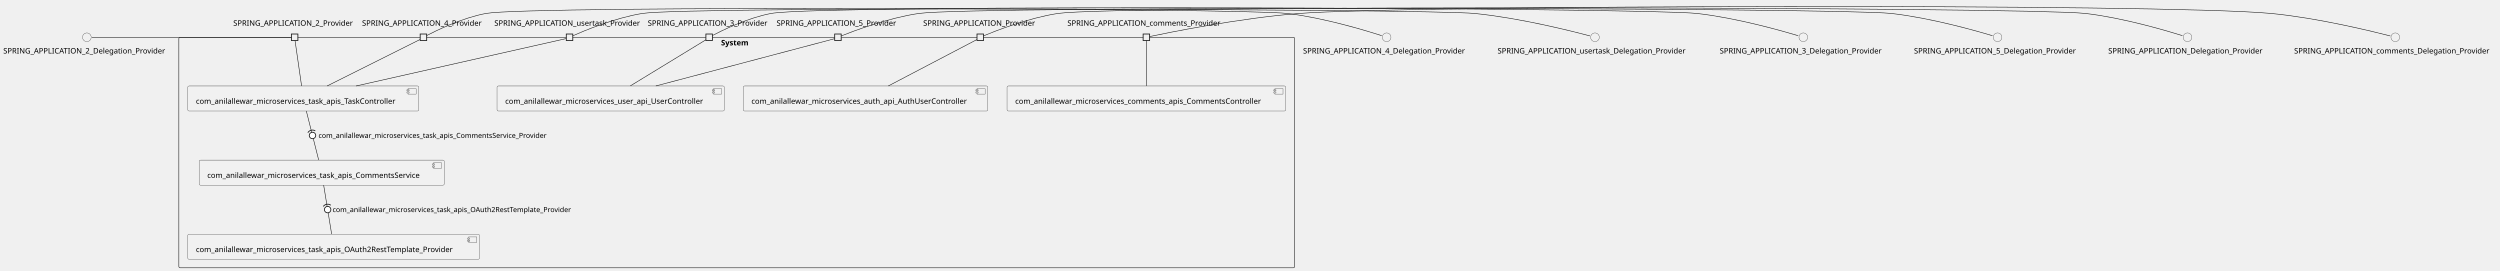
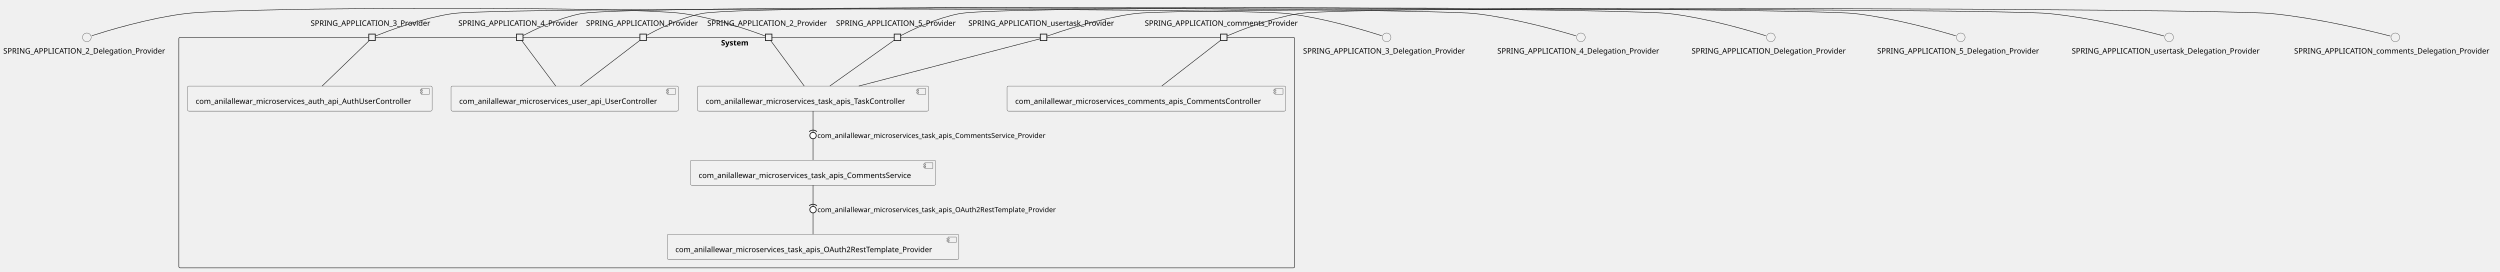
- <svg xmlns="http://www.w3.org/2000/svg" xmlns:xlink="http://www.w3.org/1999/xlink" contentStyleType="text/css" height="500px" preserveAspectRatio="none" style="width:4620px;height:500px;background:#FFFFFF;" version="1.1" viewBox="0 0 4620 500" width="4620px" zoomAndPan="magnify">
+ <svg xmlns="http://www.w3.org/2000/svg" xmlns:xlink="http://www.w3.org/1999/xlink" contentStyleType="text/css" height="501px" preserveAspectRatio="none" style="width:4620px;height:501px;background:#FFFFFF;" version="1.1" viewBox="0 0 4620 501" width="4620px" zoomAndPan="magnify">
  <defs />
  <g>
    <g id="cluster_System">
-       <rect fill="none" height="426" rx="2.5" ry="2.5" style="stroke:#181818;stroke-width:1.0;" width="2062" x="330.5" y="68.87" />
-       <text fill="#000000" font-family="sans-serif" font-size="14" font-weight="bold" lengthAdjust="spacing" textLength="58" x="1332.5" y="83.865">System</text>
+       <rect fill="none" height="426" rx="2.5" ry="2.5" style="stroke:#181818;stroke-width:1.0;" width="2062" x="330.5" y="69.01" />
+       <text fill="#000000" font-family="sans-serif" font-size="14" font-weight="bold" lengthAdjust="spacing" textLength="58" x="1332.5" y="84.005">System</text>
    </g>
    <g id="elem_com_anilallewar_microservices_auth_api_AuthUserController">
-       <a href="anilallewar-microservices-basics-spring-boot.repository#_mULbenb3Ee-Zb_6FHIGTkg" target="_top" title="anilallewar-microservices-basics-spring-boot.repository#_mULbenb3Ee-Zb_6FHIGTkg" xlink:actuate="onRequest" xlink:href="anilallewar-microservices-basics-spring-boot.repository#_mULbenb3Ee-Zb_6FHIGTkg" xlink:show="new" xlink:title="anilallewar-microservices-basics-spring-boot.repository#_mULbenb3Ee-Zb_6FHIGTkg" xlink:type="simple">
-         <rect fill="#F1F1F1" height="46.297" rx="2.5" ry="2.5" style="stroke:#181818;stroke-width:0.5;" width="452" x="1373.5" y="158.87" />
-         <rect fill="#F1F1F1" height="10" style="stroke:#181818;stroke-width:0.5;" width="15" x="1805.5" y="163.87" />
-         <rect fill="#F1F1F1" height="2" style="stroke:#181818;stroke-width:0.5;" width="4" x="1803.5" y="165.87" />
-         <rect fill="#F1F1F1" height="2" style="stroke:#181818;stroke-width:0.5;" width="4" x="1803.5" y="169.87" />
-         <text fill="#000000" font-family="sans-serif" font-size="14" lengthAdjust="spacing" textLength="412" x="1388.5" y="191.865">com_anilallewar_microservices_auth_api_AuthUserController</text>
+       <a href="anilallewar-microservices-basics-spring-boot.repository#_fKMuunfAEe-9CYn1CQrWyQ" target="_top" title="anilallewar-microservices-basics-spring-boot.repository#_fKMuunfAEe-9CYn1CQrWyQ" xlink:actuate="onRequest" xlink:href="anilallewar-microservices-basics-spring-boot.repository#_fKMuunfAEe-9CYn1CQrWyQ" xlink:show="new" xlink:title="anilallewar-microservices-basics-spring-boot.repository#_fKMuunfAEe-9CYn1CQrWyQ" xlink:type="simple">
+         <rect fill="#F1F1F1" height="46.297" rx="2.5" ry="2.5" style="stroke:#181818;stroke-width:0.5;" width="452" x="346.5" y="159.01" />
+         <rect fill="#F1F1F1" height="10" style="stroke:#181818;stroke-width:0.5;" width="15" x="778.5" y="164.01" />
+         <rect fill="#F1F1F1" height="2" style="stroke:#181818;stroke-width:0.5;" width="4" x="776.5" y="166.01" />
+         <rect fill="#F1F1F1" height="2" style="stroke:#181818;stroke-width:0.5;" width="4" x="776.5" y="170.01" />
+         <text fill="#000000" font-family="sans-serif" font-size="14" lengthAdjust="spacing" textLength="412" x="361.5" y="192.005">com_anilallewar_microservices_auth_api_AuthUserController</text>
      </a>
    </g>
    <g id="elem_com_anilallewar_microservices_comments_apis_CommentsController">
-       <a href="anilallewar-microservices-basics-spring-boot.repository#_mULbenb3Ee-Zb_6FHIGTkg" target="_top" title="anilallewar-microservices-basics-spring-boot.repository#_mULbenb3Ee-Zb_6FHIGTkg" xlink:actuate="onRequest" xlink:href="anilallewar-microservices-basics-spring-boot.repository#_mULbenb3Ee-Zb_6FHIGTkg" xlink:show="new" xlink:title="anilallewar-microservices-basics-spring-boot.repository#_mULbenb3Ee-Zb_6FHIGTkg" xlink:type="simple">
-         <rect fill="#F1F1F1" height="46.297" rx="2.5" ry="2.5" style="stroke:#181818;stroke-width:0.5;" width="515" x="1861" y="158.87" />
-         <rect fill="#F1F1F1" height="10" style="stroke:#181818;stroke-width:0.5;" width="15" x="2356" y="163.87" />
-         <rect fill="#F1F1F1" height="2" style="stroke:#181818;stroke-width:0.5;" width="4" x="2354" y="165.87" />
-         <rect fill="#F1F1F1" height="2" style="stroke:#181818;stroke-width:0.5;" width="4" x="2354" y="169.87" />
-         <text fill="#000000" font-family="sans-serif" font-size="14" lengthAdjust="spacing" textLength="475" x="1876" y="191.865">com_anilallewar_microservices_comments_apis_CommentsController</text>
+       <a href="anilallewar-microservices-basics-spring-boot.repository#_fKMuunfAEe-9CYn1CQrWyQ" target="_top" title="anilallewar-microservices-basics-spring-boot.repository#_fKMuunfAEe-9CYn1CQrWyQ" xlink:actuate="onRequest" xlink:href="anilallewar-microservices-basics-spring-boot.repository#_fKMuunfAEe-9CYn1CQrWyQ" xlink:show="new" xlink:title="anilallewar-microservices-basics-spring-boot.repository#_fKMuunfAEe-9CYn1CQrWyQ" xlink:type="simple">
+         <rect fill="#F1F1F1" height="46.297" rx="2.5" ry="2.5" style="stroke:#181818;stroke-width:0.5;" width="515" x="1861" y="159.01" />
+         <rect fill="#F1F1F1" height="10" style="stroke:#181818;stroke-width:0.5;" width="15" x="2356" y="164.01" />
+         <rect fill="#F1F1F1" height="2" style="stroke:#181818;stroke-width:0.5;" width="4" x="2354" y="166.01" />
+         <rect fill="#F1F1F1" height="2" style="stroke:#181818;stroke-width:0.5;" width="4" x="2354" y="170.01" />
+         <text fill="#000000" font-family="sans-serif" font-size="14" lengthAdjust="spacing" textLength="475" x="1876" y="192.005">com_anilallewar_microservices_comments_apis_CommentsController</text>
      </a>
    </g>
    <g id="elem_com_anilallewar_microservices_task_apis_CommentsService">
-       <a href="anilallewar-microservices-basics-spring-boot.repository#_mULbenb3Ee-Zb_6FHIGTkg" target="_top" title="anilallewar-microservices-basics-spring-boot.repository#_mULbenb3Ee-Zb_6FHIGTkg" xlink:actuate="onRequest" xlink:href="anilallewar-microservices-basics-spring-boot.repository#_mULbenb3Ee-Zb_6FHIGTkg" xlink:show="new" xlink:title="anilallewar-microservices-basics-spring-boot.repository#_mULbenb3Ee-Zb_6FHIGTkg" xlink:type="simple">
-         <rect fill="#F1F1F1" height="46.297" rx="2.5" ry="2.5" style="stroke:#181818;stroke-width:0.5;" width="453" x="368" y="295.87" />
-         <rect fill="#F1F1F1" height="10" style="stroke:#181818;stroke-width:0.5;" width="15" x="801" y="300.87" />
-         <rect fill="#F1F1F1" height="2" style="stroke:#181818;stroke-width:0.5;" width="4" x="799" y="302.87" />
-         <rect fill="#F1F1F1" height="2" style="stroke:#181818;stroke-width:0.5;" width="4" x="799" y="306.87" />
-         <text fill="#000000" font-family="sans-serif" font-size="14" lengthAdjust="spacing" textLength="413" x="383" y="328.865">com_anilallewar_microservices_task_apis_CommentsService</text>
+       <a href="anilallewar-microservices-basics-spring-boot.repository#_fKMuunfAEe-9CYn1CQrWyQ" target="_top" title="anilallewar-microservices-basics-spring-boot.repository#_fKMuunfAEe-9CYn1CQrWyQ" xlink:actuate="onRequest" xlink:href="anilallewar-microservices-basics-spring-boot.repository#_fKMuunfAEe-9CYn1CQrWyQ" xlink:show="new" xlink:title="anilallewar-microservices-basics-spring-boot.repository#_fKMuunfAEe-9CYn1CQrWyQ" xlink:type="simple">
+         <rect fill="#F1F1F1" height="46.297" rx="2.5" ry="2.5" style="stroke:#181818;stroke-width:0.5;" width="453" x="1276" y="296.01" />
+         <rect fill="#F1F1F1" height="10" style="stroke:#181818;stroke-width:0.5;" width="15" x="1709" y="301.01" />
+         <rect fill="#F1F1F1" height="2" style="stroke:#181818;stroke-width:0.5;" width="4" x="1707" y="303.01" />
+         <rect fill="#F1F1F1" height="2" style="stroke:#181818;stroke-width:0.5;" width="4" x="1707" y="307.01" />
+         <text fill="#000000" font-family="sans-serif" font-size="14" lengthAdjust="spacing" textLength="413" x="1291" y="329.005">com_anilallewar_microservices_task_apis_CommentsService</text>
      </a>
    </g>
    <g id="elem_com_anilallewar_microservices_task_apis_OAuth2RestTemplate_Provider">
-       <a href="anilallewar-microservices-basics-spring-boot.repository#_mULbenb3Ee-Zb_6FHIGTkg" target="_top" title="anilallewar-microservices-basics-spring-boot.repository#_mULbenb3Ee-Zb_6FHIGTkg" xlink:actuate="onRequest" xlink:href="anilallewar-microservices-basics-spring-boot.repository#_mULbenb3Ee-Zb_6FHIGTkg" xlink:show="new" xlink:title="anilallewar-microservices-basics-spring-boot.repository#_mULbenb3Ee-Zb_6FHIGTkg" xlink:type="simple">
-         <rect fill="#F1F1F1" height="46.297" rx="2.5" ry="2.5" style="stroke:#181818;stroke-width:0.5;" width="539" x="347" y="432.87" />
-         <rect fill="#F1F1F1" height="10" style="stroke:#181818;stroke-width:0.5;" width="15" x="866" y="437.87" />
-         <rect fill="#F1F1F1" height="2" style="stroke:#181818;stroke-width:0.5;" width="4" x="864" y="439.87" />
-         <rect fill="#F1F1F1" height="2" style="stroke:#181818;stroke-width:0.5;" width="4" x="864" y="443.87" />
-         <text fill="#000000" font-family="sans-serif" font-size="14" lengthAdjust="spacing" textLength="499" x="362" y="465.865">com_anilallewar_microservices_task_apis_OAuth2RestTemplate_Provider</text>
+       <a href="anilallewar-microservices-basics-spring-boot.repository#_fKMuunfAEe-9CYn1CQrWyQ" target="_top" title="anilallewar-microservices-basics-spring-boot.repository#_fKMuunfAEe-9CYn1CQrWyQ" xlink:actuate="onRequest" xlink:href="anilallewar-microservices-basics-spring-boot.repository#_fKMuunfAEe-9CYn1CQrWyQ" xlink:show="new" xlink:title="anilallewar-microservices-basics-spring-boot.repository#_fKMuunfAEe-9CYn1CQrWyQ" xlink:type="simple">
+         <rect fill="#F1F1F1" height="46.297" rx="2.5" ry="2.5" style="stroke:#181818;stroke-width:0.5;" width="539" x="1233" y="433.01" />
+         <rect fill="#F1F1F1" height="10" style="stroke:#181818;stroke-width:0.5;" width="15" x="1752" y="438.01" />
+         <rect fill="#F1F1F1" height="2" style="stroke:#181818;stroke-width:0.5;" width="4" x="1750" y="440.01" />
+         <rect fill="#F1F1F1" height="2" style="stroke:#181818;stroke-width:0.5;" width="4" x="1750" y="444.01" />
+         <text fill="#000000" font-family="sans-serif" font-size="14" lengthAdjust="spacing" textLength="499" x="1248" y="466.005">com_anilallewar_microservices_task_apis_OAuth2RestTemplate_Provider</text>
      </a>
    </g>
    <g id="elem_com_anilallewar_microservices_task_apis_TaskController">
-       <a href="anilallewar-microservices-basics-spring-boot.repository#_mULbenb3Ee-Zb_6FHIGTkg" target="_top" title="anilallewar-microservices-basics-spring-boot.repository#_mULbenb3Ee-Zb_6FHIGTkg" xlink:actuate="onRequest" xlink:href="anilallewar-microservices-basics-spring-boot.repository#_mULbenb3Ee-Zb_6FHIGTkg" xlink:show="new" xlink:title="anilallewar-microservices-basics-spring-boot.repository#_mULbenb3Ee-Zb_6FHIGTkg" xlink:type="simple">
-         <rect fill="#F1F1F1" height="46.297" rx="2.5" ry="2.5" style="stroke:#181818;stroke-width:0.5;" width="427" x="347" y="158.87" />
-         <rect fill="#F1F1F1" height="10" style="stroke:#181818;stroke-width:0.5;" width="15" x="754" y="163.87" />
-         <rect fill="#F1F1F1" height="2" style="stroke:#181818;stroke-width:0.5;" width="4" x="752" y="165.87" />
-         <rect fill="#F1F1F1" height="2" style="stroke:#181818;stroke-width:0.5;" width="4" x="752" y="169.87" />
-         <text fill="#000000" font-family="sans-serif" font-size="14" lengthAdjust="spacing" textLength="387" x="362" y="191.865">com_anilallewar_microservices_task_apis_TaskController</text>
+       <a href="anilallewar-microservices-basics-spring-boot.repository#_fKMuunfAEe-9CYn1CQrWyQ" target="_top" title="anilallewar-microservices-basics-spring-boot.repository#_fKMuunfAEe-9CYn1CQrWyQ" xlink:actuate="onRequest" xlink:href="anilallewar-microservices-basics-spring-boot.repository#_fKMuunfAEe-9CYn1CQrWyQ" xlink:show="new" xlink:title="anilallewar-microservices-basics-spring-boot.repository#_fKMuunfAEe-9CYn1CQrWyQ" xlink:type="simple">
+         <rect fill="#F1F1F1" height="46.297" rx="2.5" ry="2.5" style="stroke:#181818;stroke-width:0.5;" width="427" x="1289" y="159.01" />
+         <rect fill="#F1F1F1" height="10" style="stroke:#181818;stroke-width:0.5;" width="15" x="1696" y="164.01" />
+         <rect fill="#F1F1F1" height="2" style="stroke:#181818;stroke-width:0.5;" width="4" x="1694" y="166.01" />
+         <rect fill="#F1F1F1" height="2" style="stroke:#181818;stroke-width:0.5;" width="4" x="1694" y="170.01" />
+         <text fill="#000000" font-family="sans-serif" font-size="14" lengthAdjust="spacing" textLength="387" x="1304" y="192.005">com_anilallewar_microservices_task_apis_TaskController</text>
      </a>
    </g>
    <g id="elem_com_anilallewar_microservices_user_api_UserController">
-       <a href="anilallewar-microservices-basics-spring-boot.repository#_mULbenb3Ee-Zb_6FHIGTkg" target="_top" title="anilallewar-microservices-basics-spring-boot.repository#_mULbenb3Ee-Zb_6FHIGTkg" xlink:actuate="onRequest" xlink:href="anilallewar-microservices-basics-spring-boot.repository#_mULbenb3Ee-Zb_6FHIGTkg" xlink:show="new" xlink:title="anilallewar-microservices-basics-spring-boot.repository#_mULbenb3Ee-Zb_6FHIGTkg" xlink:type="simple">
-         <rect fill="#F1F1F1" height="46.297" rx="2.5" ry="2.5" style="stroke:#181818;stroke-width:0.5;" width="420" x="918.5" y="158.87" />
-         <rect fill="#F1F1F1" height="10" style="stroke:#181818;stroke-width:0.5;" width="15" x="1318.5" y="163.87" />
-         <rect fill="#F1F1F1" height="2" style="stroke:#181818;stroke-width:0.5;" width="4" x="1316.5" y="165.87" />
-         <rect fill="#F1F1F1" height="2" style="stroke:#181818;stroke-width:0.5;" width="4" x="1316.5" y="169.87" />
-         <text fill="#000000" font-family="sans-serif" font-size="14" lengthAdjust="spacing" textLength="380" x="933.5" y="191.865">com_anilallewar_microservices_user_api_UserController</text>
+       <a href="anilallewar-microservices-basics-spring-boot.repository#_fKMuunfAEe-9CYn1CQrWyQ" target="_top" title="anilallewar-microservices-basics-spring-boot.repository#_fKMuunfAEe-9CYn1CQrWyQ" xlink:actuate="onRequest" xlink:href="anilallewar-microservices-basics-spring-boot.repository#_fKMuunfAEe-9CYn1CQrWyQ" xlink:show="new" xlink:title="anilallewar-microservices-basics-spring-boot.repository#_fKMuunfAEe-9CYn1CQrWyQ" xlink:type="simple">
+         <rect fill="#F1F1F1" height="46.297" rx="2.5" ry="2.5" style="stroke:#181818;stroke-width:0.5;" width="420" x="833.5" y="159.01" />
+         <rect fill="#F1F1F1" height="10" style="stroke:#181818;stroke-width:0.5;" width="15" x="1233.5" y="164.01" />
+         <rect fill="#F1F1F1" height="2" style="stroke:#181818;stroke-width:0.5;" width="4" x="1231.5" y="166.01" />
+         <rect fill="#F1F1F1" height="2" style="stroke:#181818;stroke-width:0.5;" width="4" x="1231.5" y="170.01" />
+         <text fill="#000000" font-family="sans-serif" font-size="14" lengthAdjust="spacing" textLength="380" x="848.5" y="192.005">com_anilallewar_microservices_user_api_UserController</text>
      </a>
    </g>
-     <text fill="#000000" font-family="sans-serif" font-size="14" lengthAdjust="spacing" textLength="227" x="431" y="47.568">SPRING_APPLICATION_2_Provider</text>
-     <rect fill="#F1F1F1" height="12" style="stroke:#181818;stroke-width:1.5;" width="12" x="538.5" y="62.87" />
-     <text fill="#000000" font-family="sans-serif" font-size="14" lengthAdjust="spacing" textLength="227" x="1197" y="47.568">SPRING_APPLICATION_3_Provider</text>
-     <rect fill="#F1F1F1" height="12" style="stroke:#181818;stroke-width:1.5;" width="12" x="1304.5" y="62.87" />
-     <text fill="#000000" font-family="sans-serif" font-size="14" lengthAdjust="spacing" textLength="227" x="669" y="47.568">SPRING_APPLICATION_4_Provider</text>
-     <rect fill="#F1F1F1" height="12" style="stroke:#181818;stroke-width:1.5;" width="12" x="776.5" y="62.87" />
-     <text fill="#000000" font-family="sans-serif" font-size="14" lengthAdjust="spacing" textLength="227" x="1435" y="47.568">SPRING_APPLICATION_5_Provider</text>
-     <rect fill="#F1F1F1" height="12" style="stroke:#181818;stroke-width:1.5;" width="12" x="1542.5" y="62.87" />
-     <text fill="#000000" font-family="sans-serif" font-size="14" lengthAdjust="spacing" textLength="211" x="1706" y="47.568">SPRING_APPLICATION_Provider</text>
-     <rect fill="#F1F1F1" height="12" style="stroke:#181818;stroke-width:1.5;" width="12" x="1805.5" y="62.87" />
-     <text fill="#000000" font-family="sans-serif" font-size="14" lengthAdjust="spacing" textLength="292" x="1972.5" y="47.568">SPRING_APPLICATION_comments_Provider</text>
-     <rect fill="#F1F1F1" height="12" style="stroke:#181818;stroke-width:1.5;" width="12" x="2112.5" y="62.87" />
-     <text fill="#000000" font-family="sans-serif" font-size="14" lengthAdjust="spacing" textLength="278" x="913.5" y="47.568">SPRING_APPLICATION_usertask_Provider</text>
-     <rect fill="#F1F1F1" height="12" style="stroke:#181818;stroke-width:1.5;" width="12" x="1046.5" y="62.87" />
+     <text fill="#000000" font-family="sans-serif" font-size="14" lengthAdjust="spacing" textLength="227" x="1307" y="47.708">SPRING_APPLICATION_2_Provider</text>
+     <rect fill="#F1F1F1" height="12" style="stroke:#181818;stroke-width:1.5;" width="12" x="1414.5" y="63.01" />
+     <text fill="#000000" font-family="sans-serif" font-size="14" lengthAdjust="spacing" textLength="227" x="574" y="47.708">SPRING_APPLICATION_3_Provider</text>
+     <rect fill="#F1F1F1" height="12" style="stroke:#181818;stroke-width:1.5;" width="12" x="681.5" y="63.01" />
+     <text fill="#000000" font-family="sans-serif" font-size="14" lengthAdjust="spacing" textLength="227" x="847" y="47.708">SPRING_APPLICATION_4_Provider</text>
+     <rect fill="#F1F1F1" height="12" style="stroke:#181818;stroke-width:1.5;" width="12" x="954.5" y="63.01" />
+     <text fill="#000000" font-family="sans-serif" font-size="14" lengthAdjust="spacing" textLength="227" x="1545" y="47.708">SPRING_APPLICATION_5_Provider</text>
+     <rect fill="#F1F1F1" height="12" style="stroke:#181818;stroke-width:1.5;" width="12" x="1652.5" y="63.01" />
+     <text fill="#000000" font-family="sans-serif" font-size="14" lengthAdjust="spacing" textLength="211" x="1083" y="47.708">SPRING_APPLICATION_Provider</text>
+     <rect fill="#F1F1F1" height="12" style="stroke:#181818;stroke-width:1.5;" width="12" x="1182.5" y="63.01" />
+     <text fill="#000000" font-family="sans-serif" font-size="14" lengthAdjust="spacing" textLength="292" x="2115.5" y="47.708">SPRING_APPLICATION_comments_Provider</text>
+     <rect fill="#F1F1F1" height="12" style="stroke:#181818;stroke-width:1.5;" width="12" x="2255.5" y="63.01" />
+     <text fill="#000000" font-family="sans-serif" font-size="14" lengthAdjust="spacing" textLength="278" x="1789.5" y="47.708">SPRING_APPLICATION_usertask_Provider</text>
+     <rect fill="#F1F1F1" height="12" style="stroke:#181818;stroke-width:1.5;" width="12" x="1922.5" y="63.01" />
    <g id="elem_SPRING_APPLICATION_2_Delegation_Provider">
-       <ellipse cx="160.5" cy="68.87" fill="#F1F1F1" rx="8" ry="8" style="stroke:#181818;stroke-width:0.5;" />
-       <text fill="#000000" font-family="sans-serif" font-size="14" lengthAdjust="spacing" textLength="309" x="6" y="98.865">SPRING_APPLICATION_2_Delegation_Provider</text>
+       <ellipse cx="160.5" cy="69.01" fill="#F1F1F1" rx="8" ry="8" style="stroke:#181818;stroke-width:0.5;" />
+       <text fill="#000000" font-family="sans-serif" font-size="14" lengthAdjust="spacing" textLength="309" x="6" y="99.005">SPRING_APPLICATION_2_Delegation_Provider</text>
    </g>
    <g id="elem_SPRING_APPLICATION_3_Delegation_Provider">
-       <ellipse cx="3332.5" cy="68.87" fill="#F1F1F1" rx="8" ry="8" style="stroke:#181818;stroke-width:0.5;" />
-       <text fill="#000000" font-family="sans-serif" font-size="14" lengthAdjust="spacing" textLength="309" x="3178" y="98.865">SPRING_APPLICATION_3_Delegation_Provider</text>
+       <ellipse cx="2562.5" cy="69.01" fill="#F1F1F1" rx="8" ry="8" style="stroke:#181818;stroke-width:0.5;" />
+       <text fill="#000000" font-family="sans-serif" font-size="14" lengthAdjust="spacing" textLength="309" x="2408" y="99.005">SPRING_APPLICATION_3_Delegation_Provider</text>
    </g>
    <g id="elem_SPRING_APPLICATION_4_Delegation_Provider">
-       <ellipse cx="2562.5" cy="68.87" fill="#F1F1F1" rx="8" ry="8" style="stroke:#181818;stroke-width:0.5;" />
-       <text fill="#000000" font-family="sans-serif" font-size="14" lengthAdjust="spacing" textLength="309" x="2408" y="98.865">SPRING_APPLICATION_4_Delegation_Provider</text>
+       <ellipse cx="2921.5" cy="69.01" fill="#F1F1F1" rx="8" ry="8" style="stroke:#181818;stroke-width:0.5;" />
+       <text fill="#000000" font-family="sans-serif" font-size="14" lengthAdjust="spacing" textLength="309" x="2767" y="99.005">SPRING_APPLICATION_4_Delegation_Provider</text>
    </g>
    <g id="elem_SPRING_APPLICATION_5_Delegation_Provider">
-       <ellipse cx="3691.5" cy="68.87" fill="#F1F1F1" rx="8" ry="8" style="stroke:#181818;stroke-width:0.5;" />
-       <text fill="#000000" font-family="sans-serif" font-size="14" lengthAdjust="spacing" textLength="309" x="3537" y="98.865">SPRING_APPLICATION_5_Delegation_Provider</text>
+       <ellipse cx="3623.5" cy="69.01" fill="#F1F1F1" rx="8" ry="8" style="stroke:#181818;stroke-width:0.5;" />
+       <text fill="#000000" font-family="sans-serif" font-size="14" lengthAdjust="spacing" textLength="309" x="3469" y="99.005">SPRING_APPLICATION_5_Delegation_Provider</text>
    </g>
    <g id="elem_SPRING_APPLICATION_Delegation_Provider">
-       <ellipse cx="4042.5" cy="68.87" fill="#F1F1F1" rx="8" ry="8" style="stroke:#181818;stroke-width:0.5;" />
-       <text fill="#000000" font-family="sans-serif" font-size="14" lengthAdjust="spacing" textLength="293" x="3896" y="98.865">SPRING_APPLICATION_Delegation_Provider</text>
+       <ellipse cx="3272.5" cy="69.01" fill="#F1F1F1" rx="8" ry="8" style="stroke:#181818;stroke-width:0.5;" />
+       <text fill="#000000" font-family="sans-serif" font-size="14" lengthAdjust="spacing" textLength="293" x="3126" y="99.005">SPRING_APPLICATION_Delegation_Provider</text>
    </g>
    <g id="elem_SPRING_APPLICATION_comments_Delegation_Provider">
-       <ellipse cx="4426.5" cy="68.87" fill="#F1F1F1" rx="8" ry="8" style="stroke:#181818;stroke-width:0.5;" />
-       <text fill="#000000" font-family="sans-serif" font-size="14" lengthAdjust="spacing" textLength="374" x="4239.5" y="98.865">SPRING_APPLICATION_comments_Delegation_Provider</text>
+       <ellipse cx="4426.5" cy="69.01" fill="#F1F1F1" rx="8" ry="8" style="stroke:#181818;stroke-width:0.5;" />
+       <text fill="#000000" font-family="sans-serif" font-size="14" lengthAdjust="spacing" textLength="374" x="4239.5" y="99.005">SPRING_APPLICATION_comments_Delegation_Provider</text>
    </g>
    <g id="elem_SPRING_APPLICATION_usertask_Delegation_Provider">
-       <ellipse cx="2947.5" cy="68.87" fill="#F1F1F1" rx="8" ry="8" style="stroke:#181818;stroke-width:0.5;" />
-       <text fill="#000000" font-family="sans-serif" font-size="14" lengthAdjust="spacing" textLength="360" x="2767.5" y="98.865">SPRING_APPLICATION_usertask_Delegation_Provider</text>
+       <ellipse cx="4008.5" cy="69.01" fill="#F1F1F1" rx="8" ry="8" style="stroke:#181818;stroke-width:0.5;" />
+       <text fill="#000000" font-family="sans-serif" font-size="14" lengthAdjust="spacing" textLength="360" x="3828.5" y="99.005">SPRING_APPLICATION_usertask_Delegation_Provider</text>
    </g>
    <g id="link_SPRING_APPLICATION_2_Delegation_Provider_SPRING_APPLICATION_2_Provider">
-       <path d="M169.83,68.87 C221.55,68.87 497.77,68.87 538.49,68.87 " fill="none" id="SPRING_APPLICATION_2_Delegation_Provider-SPRING_APPLICATION_2_Provider" style="stroke:#181818;stroke-width:1.0;" />
+       <path d="M169.53,66.04 C195.97,57.52 275.68,33.09 344,25.01 C445.29,13.04 1160.93,11.24 1262,25.01 C1322.84,33.3 1393.28,58.7 1414.29,66.62 " fill="none" id="SPRING_APPLICATION_2_Delegation_Provider-SPRING_APPLICATION_2_Provider" style="stroke:#181818;stroke-width:1.0;" />
    </g>
    <g id="link_SPRING_APPLICATION_2_Provider_com_anilallewar_microservices_task_apis_TaskController">
-       <path d="M545.23,74.93 C547.33,89.52 553.5,132.33 557.33,158.85 " fill="none" id="SPRING_APPLICATION_2_Provider-com_anilallewar_microservices_task_apis_TaskController" style="stroke:#181818;stroke-width:1.0;" />
+       <path d="M1424.24,75.07 C1435.01,89.66 1466.64,132.47 1486.23,158.99 " fill="none" id="SPRING_APPLICATION_2_Provider-com_anilallewar_microservices_task_apis_TaskController" style="stroke:#181818;stroke-width:1.0;" />
    </g>
    <g id="link_SPRING_APPLICATION_3_Delegation_Provider_SPRING_APPLICATION_3_Provider">
-       <path d="M3323.22,66.02 C3295.27,57.61 3209.32,32.98 3136,24.87 C3041.52,14.42 1518.46,7.53 1425,24.87 C1381.66,32.91 1333.55,56.72 1316.72,65.53 " fill="none" id="SPRING_APPLICATION_3_Delegation_Provider-SPRING_APPLICATION_3_Provider" style="stroke:#181818;stroke-width:1.0;" />
+       <path d="M2553.47,66.04 C2527.03,57.52 2447.32,33.09 2379,25.01 C2293.93,14.95 921.79,12.79 837,25.01 C779.69,33.27 713.73,58.47 693.62,66.51 " fill="none" id="SPRING_APPLICATION_3_Delegation_Provider-SPRING_APPLICATION_3_Provider" style="stroke:#181818;stroke-width:1.0;" />
    </g>
-     <g id="link_SPRING_APPLICATION_3_Provider_com_anilallewar_microservices_user_api_UserController">
-       <path d="M1304.44,73.56 C1283.04,86.62 1209.83,131.27 1164.87,158.69 " fill="none" id="SPRING_APPLICATION_3_Provider-com_anilallewar_microservices_user_api_UserController" style="stroke:#181818;stroke-width:1.0;" />
+     <g id="link_SPRING_APPLICATION_3_Provider_com_anilallewar_microservices_auth_api_AuthUserController">
+       <path d="M682.26,75.07 C667.14,89.66 622.79,132.47 595.31,158.99 " fill="none" id="SPRING_APPLICATION_3_Provider-com_anilallewar_microservices_auth_api_AuthUserController" style="stroke:#181818;stroke-width:1.0;" />
    </g>
    <g id="link_SPRING_APPLICATION_4_Delegation_Provider_SPRING_APPLICATION_4_Provider">
-       <path d="M2553.47,65.9 C2527.03,57.38 2447.32,32.95 2379,24.87 C2297.29,15.21 978.92,9.98 898,24.87 C854.1,32.95 805.29,56.95 788.53,65.66 " fill="none" id="SPRING_APPLICATION_4_Delegation_Provider-SPRING_APPLICATION_4_Provider" style="stroke:#181818;stroke-width:1.0;" />
+       <path d="M2912.22,66.16 C2884.27,57.75 2798.32,33.12 2725,25.01 C2633.89,14.93 1165.13,8.29 1075,25.01 C1031.66,33.05 983.55,56.86 966.72,65.67 " fill="none" id="SPRING_APPLICATION_4_Delegation_Provider-SPRING_APPLICATION_4_Provider" style="stroke:#181818;stroke-width:1.0;" />
    </g>
-     <g id="link_SPRING_APPLICATION_4_Provider_com_anilallewar_microservices_task_apis_TaskController">
-       <path d="M776.1,73.07 C751.28,85.48 660.12,131.06 604.6,158.82 " fill="none" id="SPRING_APPLICATION_4_Provider-com_anilallewar_microservices_task_apis_TaskController" style="stroke:#181818;stroke-width:1.0;" />
+     <g id="link_SPRING_APPLICATION_4_Provider_com_anilallewar_microservices_user_api_UserController">
+       <path d="M964.28,75.07 C975.19,89.66 1007.2,132.47 1027.03,158.99 " fill="none" id="SPRING_APPLICATION_4_Provider-com_anilallewar_microservices_user_api_UserController" style="stroke:#181818;stroke-width:1.0;" />
    </g>
    <g id="link_SPRING_APPLICATION_5_Delegation_Provider_SPRING_APPLICATION_5_Provider">
-       <path d="M3682.22,66.02 C3654.27,57.61 3568.32,32.98 3495,24.87 C3395.77,13.9 1796.81,10.63 1698,24.87 C1640.69,33.13 1574.73,58.33 1554.62,66.37 " fill="none" id="SPRING_APPLICATION_5_Delegation_Provider-SPRING_APPLICATION_5_Provider" style="stroke:#181818;stroke-width:1.0;" />
+       <path d="M3614.22,66.16 C3586.27,57.75 3500.32,33.12 3427,25.01 C3335.72,14.92 1864.32,8.39 1774,25.01 C1730.1,33.09 1681.29,57.09 1664.53,65.8 " fill="none" id="SPRING_APPLICATION_5_Delegation_Provider-SPRING_APPLICATION_5_Provider" style="stroke:#181818;stroke-width:1.0;" />
    </g>
-     <g id="link_SPRING_APPLICATION_5_Provider_com_anilallewar_microservices_user_api_UserController">
-       <path d="M1542.24,71.53 C1506.11,81.07 1322.16,129.69 1212.06,158.79 " fill="none" id="SPRING_APPLICATION_5_Provider-com_anilallewar_microservices_user_api_UserController" style="stroke:#181818;stroke-width:1.0;" />
+     <g id="link_SPRING_APPLICATION_5_Provider_com_anilallewar_microservices_task_apis_TaskController">
+       <path d="M1652.19,74.5 C1632.53,88.49 1571.4,131.99 1533.61,158.87 " fill="none" id="SPRING_APPLICATION_5_Provider-com_anilallewar_microservices_task_apis_TaskController" style="stroke:#181818;stroke-width:1.0;" />
    </g>
    <g id="link_SPRING_APPLICATION_Delegation_Provider_SPRING_APPLICATION_Provider">
-       <path d="M4033.22,65.9 C4006.04,57.38 3924.11,32.94 3854,24.87 C3749.19,12.8 2059.33,9.23 1955,24.87 C1900.11,33.1 1837.22,58.09 1817.64,66.26 " fill="none" id="SPRING_APPLICATION_Delegation_Provider-SPRING_APPLICATION_Provider" style="stroke:#181818;stroke-width:1.0;" />
+       <path d="M3263.22,66.04 C3236.04,57.52 3154.11,33.08 3084,25.01 C2985.37,13.65 1394.44,6 1297,25.01 C1255.9,33.03 1210.69,56.63 1194.6,65.55 " fill="none" id="SPRING_APPLICATION_Delegation_Provider-SPRING_APPLICATION_Provider" style="stroke:#181818;stroke-width:1.0;" />
    </g>
-     <g id="link_SPRING_APPLICATION_Provider_com_anilallewar_microservices_auth_api_AuthUserController">
-       <path d="M1805.38,73.07 C1781.69,85.48 1694.64,131.06 1641.61,158.82 " fill="none" id="SPRING_APPLICATION_Provider-com_anilallewar_microservices_auth_api_AuthUserController" style="stroke:#181818;stroke-width:1.0;" />
+     <g id="link_SPRING_APPLICATION_Provider_com_anilallewar_microservices_user_api_UserController">
+       <path d="M1182.27,74.78 C1163.62,89.05 1107.39,132.1 1072.49,158.81 " fill="none" id="SPRING_APPLICATION_Provider-com_anilallewar_microservices_user_api_UserController" style="stroke:#181818;stroke-width:1.0;" />
    </g>
    <g id="link_SPRING_APPLICATION_comments_Delegation_Provider_SPRING_APPLICATION_comments_Provider">
-       <path d="M4417.41,66.48 C4386.69,58.55 4283.83,33.12 4197,24.87 C3998.34,6 2599.96,9.47 2401,24.87 C2289.16,33.53 2154.62,61.19 2124.62,67.56 " fill="none" id="SPRING_APPLICATION_comments_Delegation_Provider-SPRING_APPLICATION_comments_Provider" style="stroke:#181818;stroke-width:1.0;" />
+       <path d="M4417.41,66.62 C4386.69,58.69 4283.83,33.26 4197,25.01 C4097.67,15.57 2499.62,9.83 2401,25.01 C2347.79,33.2 2287.04,58 2267.73,66.28 " fill="none" id="SPRING_APPLICATION_comments_Delegation_Provider-SPRING_APPLICATION_comments_Provider" style="stroke:#181818;stroke-width:1.0;" />
    </g>
    <g id="link_SPRING_APPLICATION_comments_Provider_com_anilallewar_microservices_comments_apis_CommentsController">
-       <path d="M2118.5,74.93 C2118.5,89.52 2118.5,132.33 2118.5,158.85 " fill="none" id="SPRING_APPLICATION_comments_Provider-com_anilallewar_microservices_comments_apis_CommentsController" style="stroke:#181818;stroke-width:1.0;" />
+       <path d="M2255.36,74.78 C2236.97,89.05 2181.51,132.1 2147.09,158.81 " fill="none" id="SPRING_APPLICATION_comments_Provider-com_anilallewar_microservices_comments_apis_CommentsController" style="stroke:#181818;stroke-width:1.0;" />
    </g>
    <g id="link_SPRING_APPLICATION_usertask_Delegation_Provider_SPRING_APPLICATION_usertask_Provider">
-       <path d="M2938.27,66.37 C2908,58.31 2808.86,33.08 2725,24.87 C2639.96,16.54 1271.38,11.42 1187,24.87 C1135.81,33.03 1077.63,57.63 1058.76,66.03 " fill="none" id="SPRING_APPLICATION_usertask_Delegation_Provider-SPRING_APPLICATION_usertask_Provider" style="stroke:#181818;stroke-width:1.0;" />
+       <path d="M3999.27,66.51 C3969,58.45 3869.86,33.22 3786,25.01 C3692.67,15.87 2191.02,13.13 2098,25.01 C2032.56,33.37 1956.27,59.17 1934.55,66.84 " fill="none" id="SPRING_APPLICATION_usertask_Delegation_Provider-SPRING_APPLICATION_usertask_Provider" style="stroke:#181818;stroke-width:1.0;" />
    </g>
    <g id="link_SPRING_APPLICATION_usertask_Provider_com_anilallewar_microservices_task_apis_TaskController">
-       <path d="M1046.28,71.27 C1006.76,80.19 788.22,129.49 658.1,158.85 " fill="none" id="SPRING_APPLICATION_usertask_Provider-com_anilallewar_microservices_task_apis_TaskController" style="stroke:#181818;stroke-width:1.0;" />
+       <path d="M1922.48,71.58 C1886.63,80.92 1699.09,129.79 1587.1,158.97 " fill="none" id="SPRING_APPLICATION_usertask_Provider-com_anilallewar_microservices_task_apis_TaskController" style="stroke:#181818;stroke-width:1.0;" />
    </g>
    <g id="link_com_anilallewar_microservices_task_apis_TaskController_com_anilallewar_microservices_task_apis_CommentsService">
-       <path d="M566.11,205.16 C572.41,230.18 582.57,270.52 588.88,295.54 " fill="none" id="com_anilallewar_microservices_task_apis_TaskController-com_anilallewar_microservices_task_apis_CommentsService" style="stroke:#181818;stroke-width:1.0;" />
-       <text fill="#000000" font-family="sans-serif" font-size="13" lengthAdjust="spacing" textLength="447" x="588.5" y="254.937">com_anilallewar_microservices_task_apis_CommentsService_Provider</text>
-       <path d="M582.621,241.766 A10,10 0 0 0 568.907 245.22" fill="none" style="stroke:#181818;stroke-width:1.5;" />
-       <ellipse cx="577.491" cy="250.35" fill="#FFFFFF" rx="6" ry="6" style="stroke:#181818;stroke-width:1.5;" />
+       <path d="M1502.5,205.3 C1502.5,230.32 1502.5,270.66 1502.5,295.68 " fill="none" id="com_anilallewar_microservices_task_apis_TaskController-com_anilallewar_microservices_task_apis_CommentsService" style="stroke:#181818;stroke-width:1.0;" />
+       <text fill="#000000" font-family="sans-serif" font-size="13" lengthAdjust="spacing" textLength="447" x="1510.5" y="255.077">com_anilallewar_microservices_task_apis_CommentsService_Provider</text>
+       <path d="M1509.571,243.419 A10,10 0 0 0 1495.429 243.419" fill="none" style="stroke:#181818;stroke-width:1.5;" />
+       <ellipse cx="1502.5" cy="250.49" fill="#FFFFFF" rx="6" ry="6" style="stroke:#181818;stroke-width:1.5;" />
    </g>
    <g id="link_com_anilallewar_microservices_task_apis_CommentsService_com_anilallewar_microservices_task_apis_OAuth2RestTemplate_Provider">
-       <path d="M598.13,342.16 C602.21,367.18 608.78,407.52 612.86,432.54 " fill="none" id="com_anilallewar_microservices_task_apis_CommentsService-com_anilallewar_microservices_task_apis_OAuth2RestTemplate_Provider" style="stroke:#181818;stroke-width:1.0;" />
-       <text fill="#000000" font-family="sans-serif" font-size="13" lengthAdjust="spacing" textLength="465" x="614.5" y="391.937">com_anilallewar_microservices_task_apis_OAuth2RestTemplate_Provider</text>
-       <path d="M611.337,379.234 A10,10 0 0 0 597.379 381.508" fill="none" style="stroke:#181818;stroke-width:1.5;" />
-       <ellipse cx="605.495" cy="387.35" fill="#FFFFFF" rx="6" ry="6" style="stroke:#181818;stroke-width:1.5;" />
+       <path d="M1502.5,342.3 C1502.5,367.32 1502.5,407.66 1502.5,432.68 " fill="none" id="com_anilallewar_microservices_task_apis_CommentsService-com_anilallewar_microservices_task_apis_OAuth2RestTemplate_Provider" style="stroke:#181818;stroke-width:1.0;" />
+       <text fill="#000000" font-family="sans-serif" font-size="13" lengthAdjust="spacing" textLength="465" x="1510.5" y="392.077">com_anilallewar_microservices_task_apis_OAuth2RestTemplate_Provider</text>
+       <path d="M1509.571,380.419 A10,10 0 0 0 1495.429 380.419" fill="none" style="stroke:#181818;stroke-width:1.5;" />
+       <ellipse cx="1502.5" cy="387.49" fill="#FFFFFF" rx="6" ry="6" style="stroke:#181818;stroke-width:1.5;" />
    </g>
  </g>
</svg>
